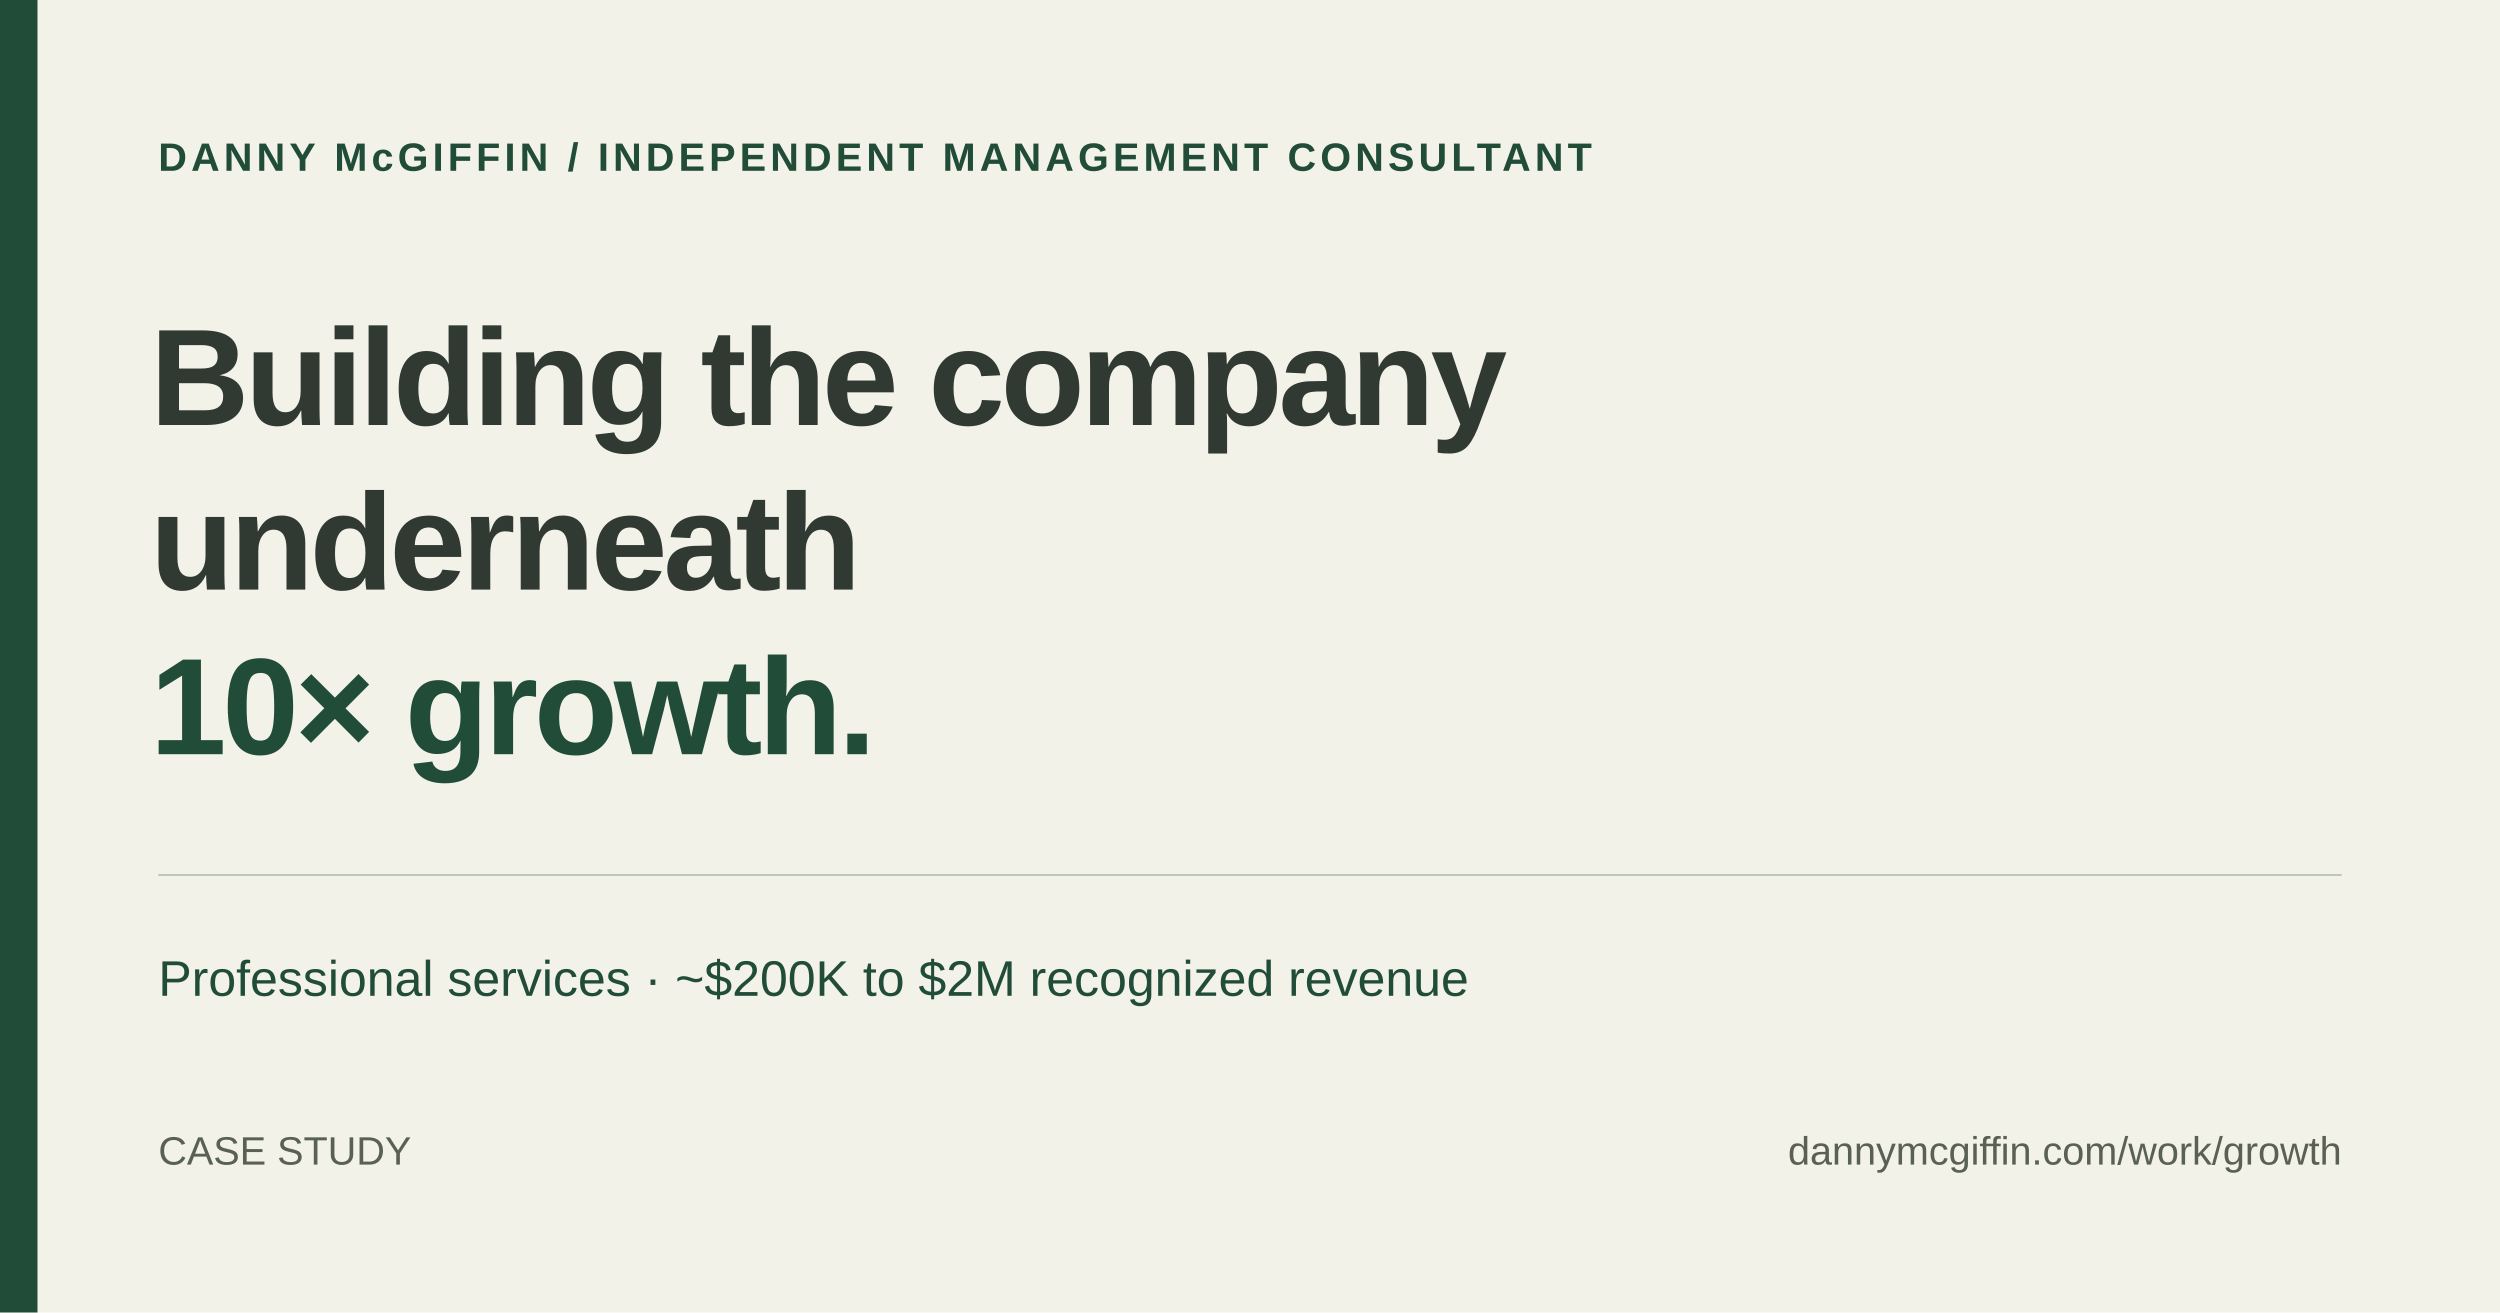
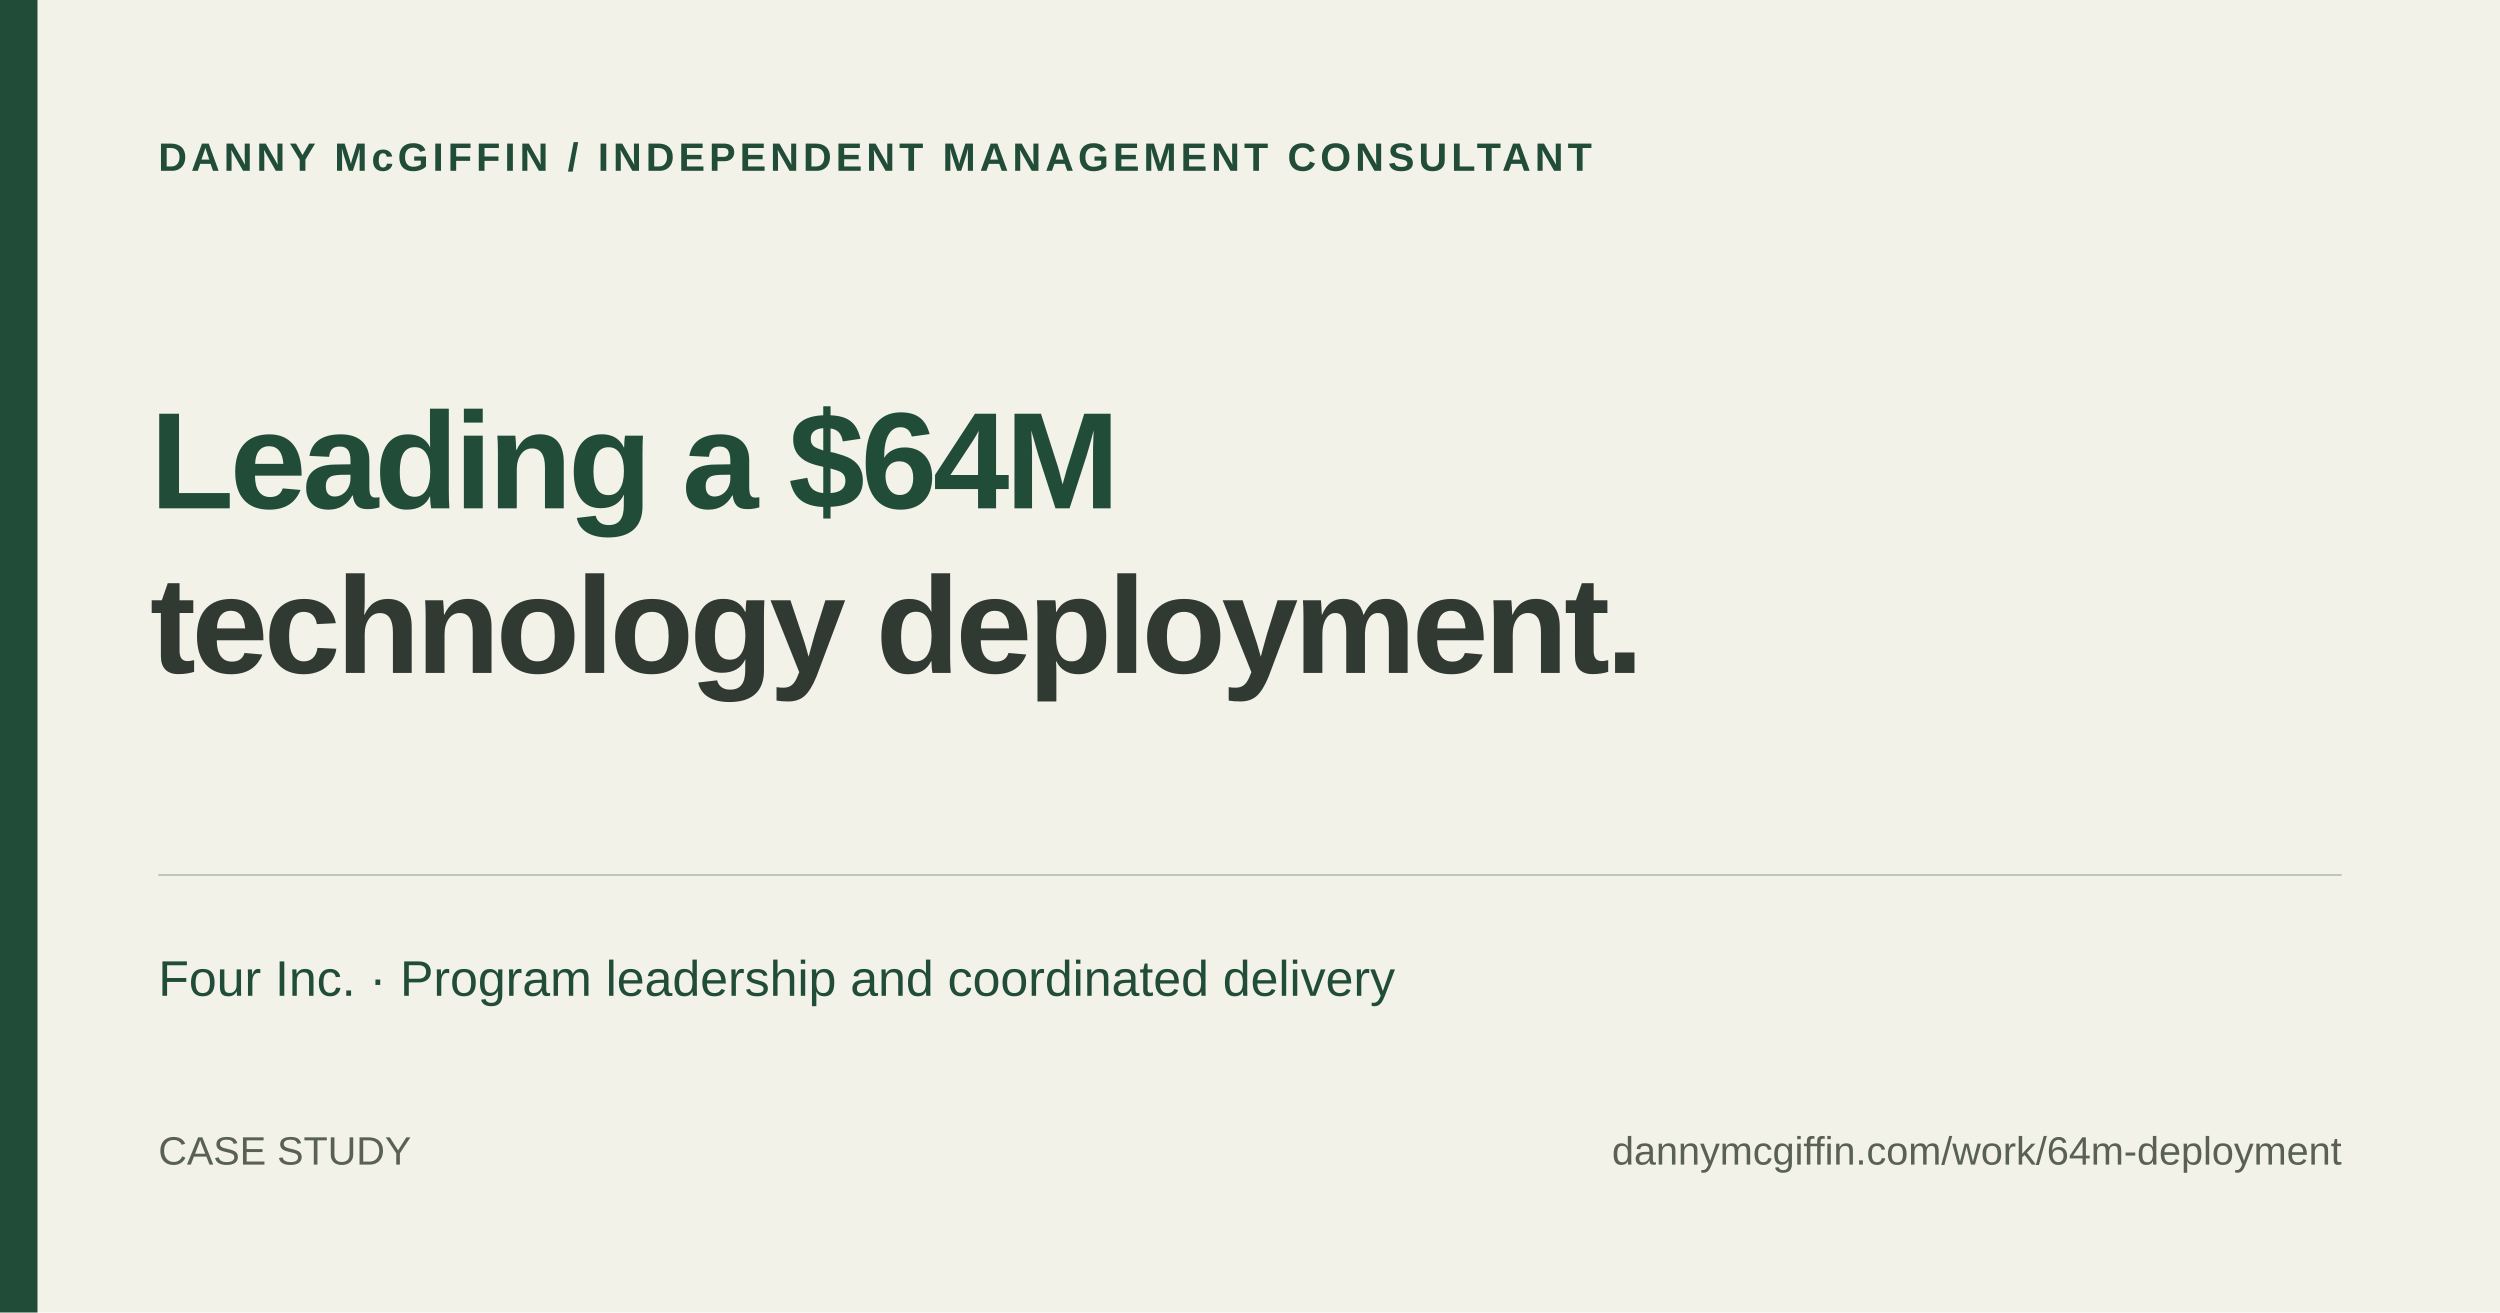
<svg xmlns="http://www.w3.org/2000/svg" width="1200" height="630" viewBox="0 0 1200 630">
  <rect width="1200" height="630" fill="#f3f2e9" />
  <rect width="18" height="630" fill="#214d38" />
  <g font-family="Arial, sans-serif">
    <text x="76" y="82" font-size="19" font-weight="700" letter-spacing="2" fill="#214d38">DANNY McGIFFIN / INDEPENDENT MANAGEMENT CONSULTANT</text>
    <g font-size="66" font-weight="700" letter-spacing="-2" fill="#303a32">
-       <text x="72" y="204">Building the company</text>
-       <text x="72" y="283">underneath</text>
-       <text x="72" y="362" fill="#214d38">10× growth.</text>
+       <text x="72" y="244" fill="#214d38">Leading a $64M</text>
+       <text x="72" y="323">technology deployment.</text>
    </g>
    <path d="M76 420H1124" stroke="#bcc8b9" />
-     <text x="76" y="478" font-size="24" fill="#214d38">Professional services · ~$200K to $2M recognized revenue</text>
+     <text x="76" y="478" font-size="24" fill="#214d38">Four Inc. · Program leadership and coordinated delivery</text>
    <text x="76" y="559" font-size="19" fill="#596154">CASE STUDY</text>
-     <text x="1124" y="559" font-size="19" text-anchor="end" fill="#596154">dannymcgiffin.com/work/growth</text>
+     <text x="1124" y="559" font-size="19" text-anchor="end" fill="#596154">dannymcgiffin.com/work/64m-deployment</text>
  </g>
</svg>
